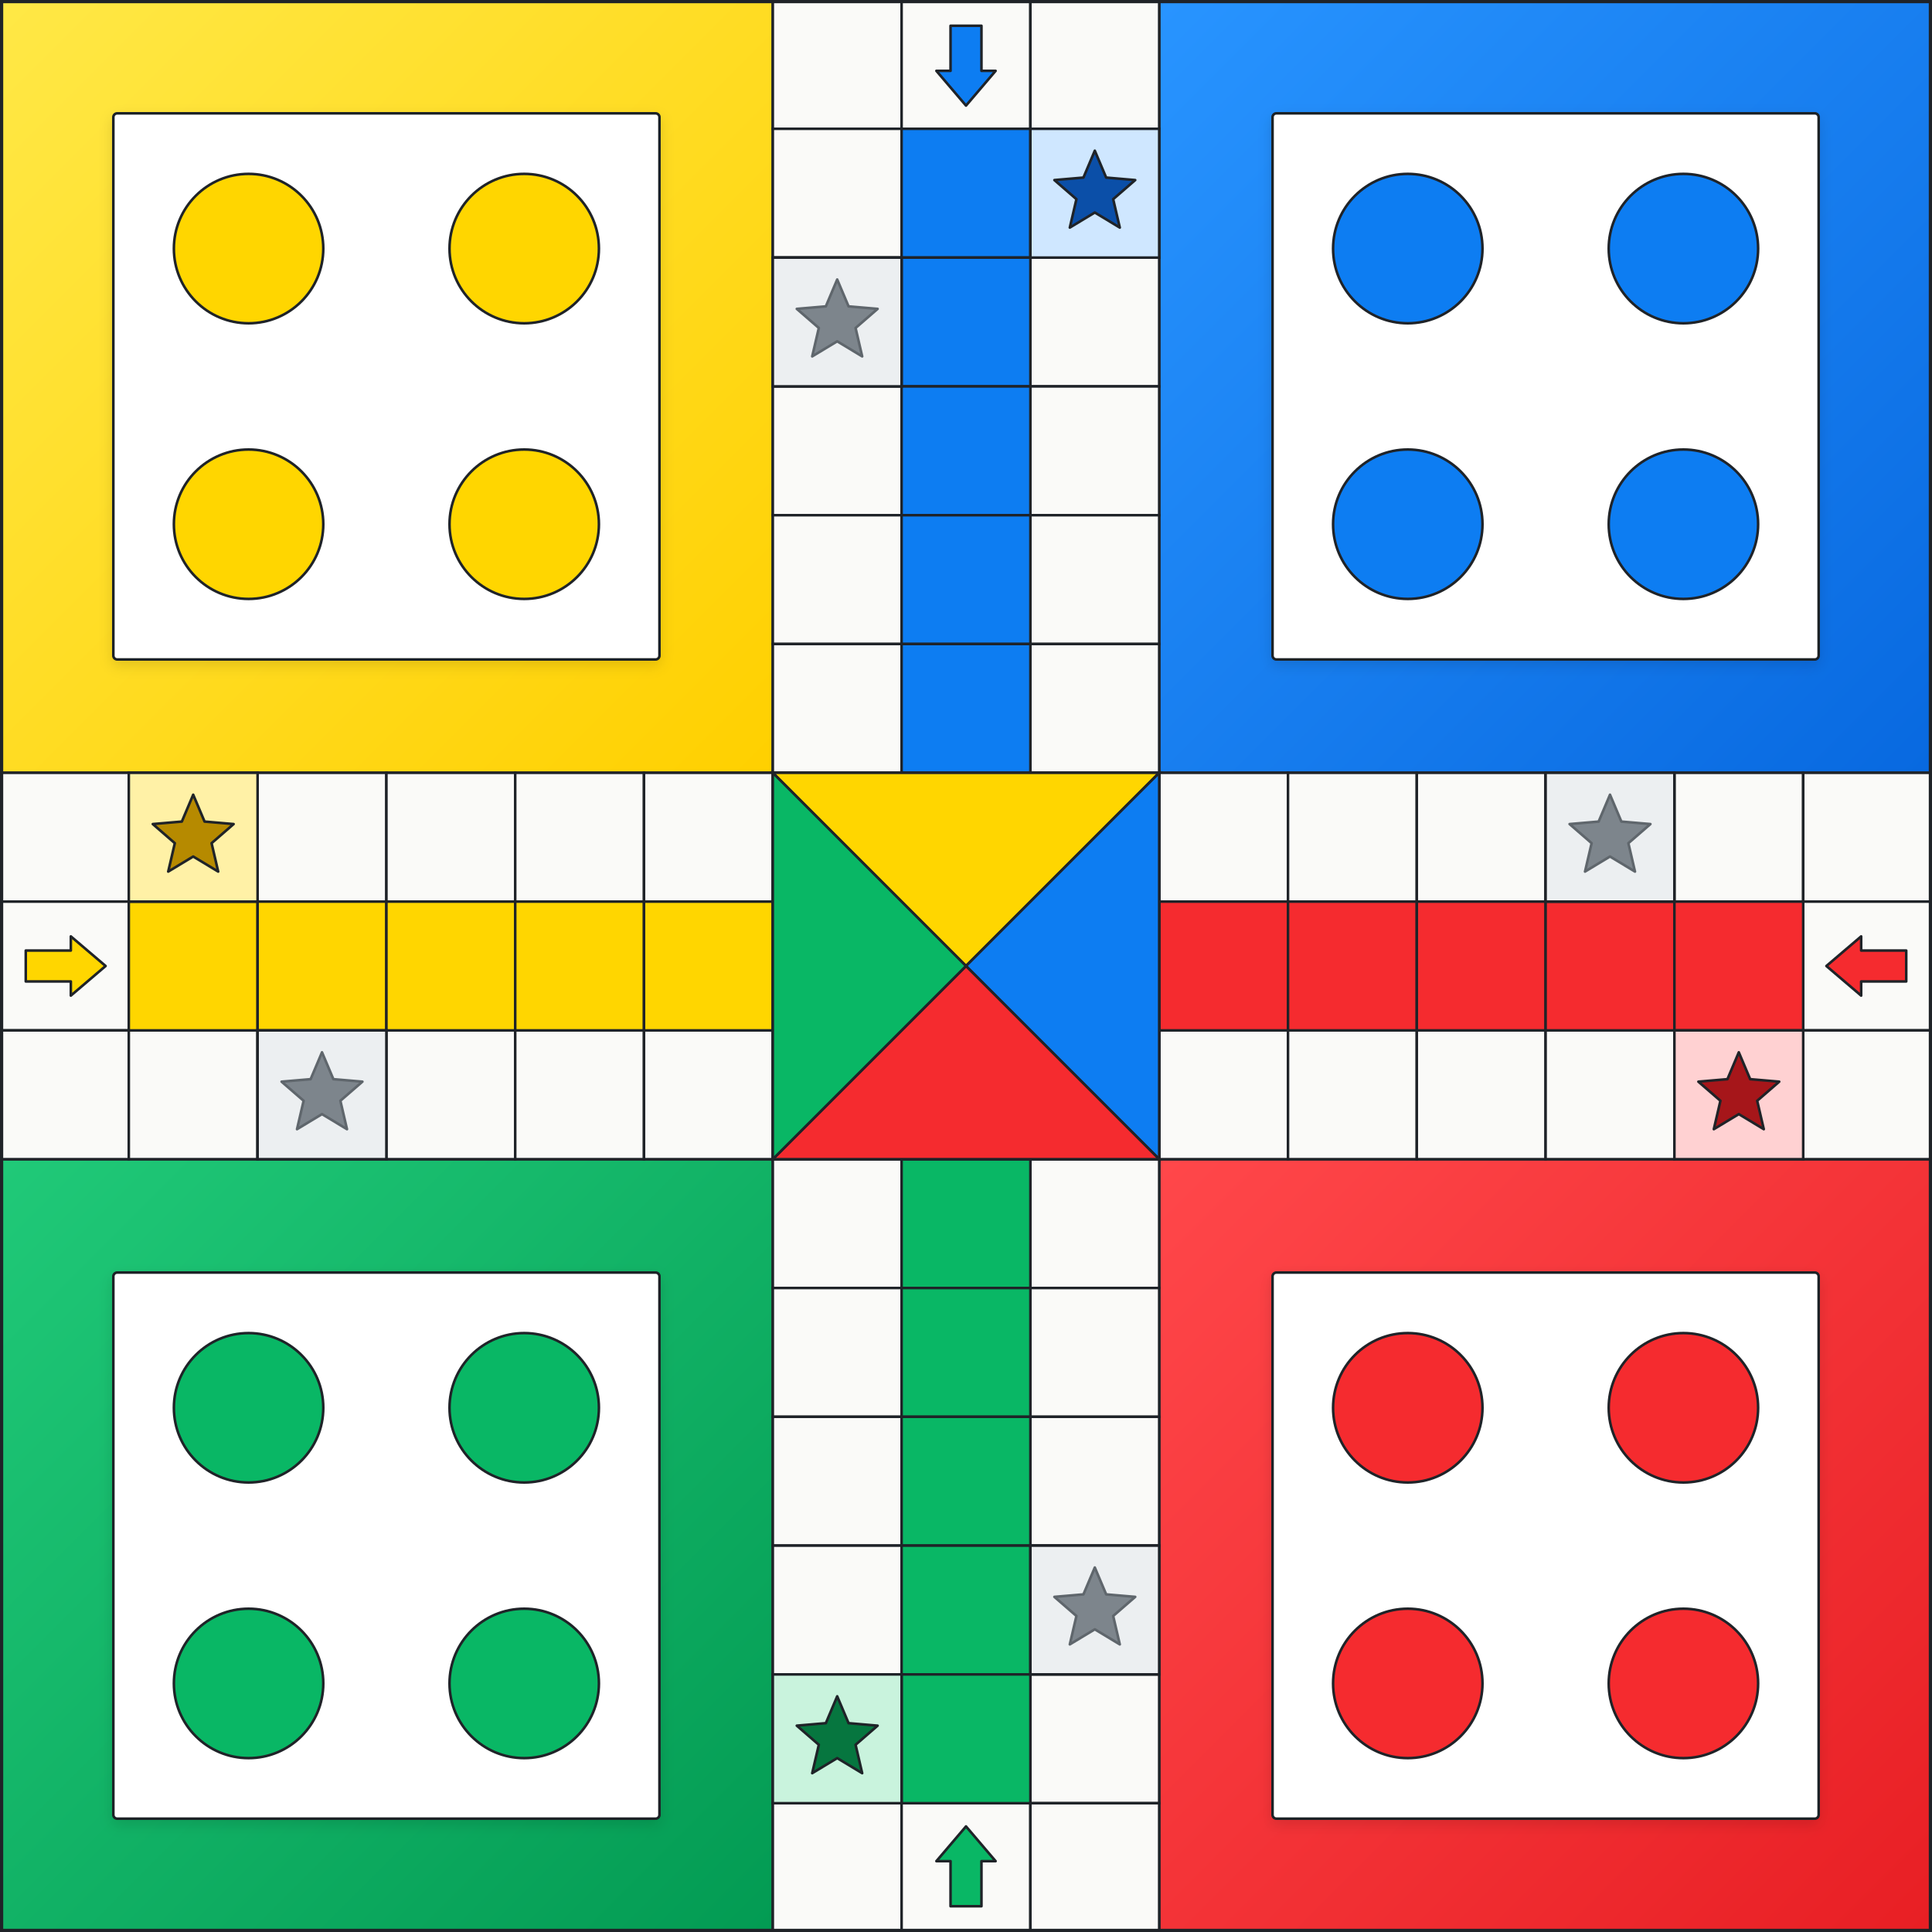
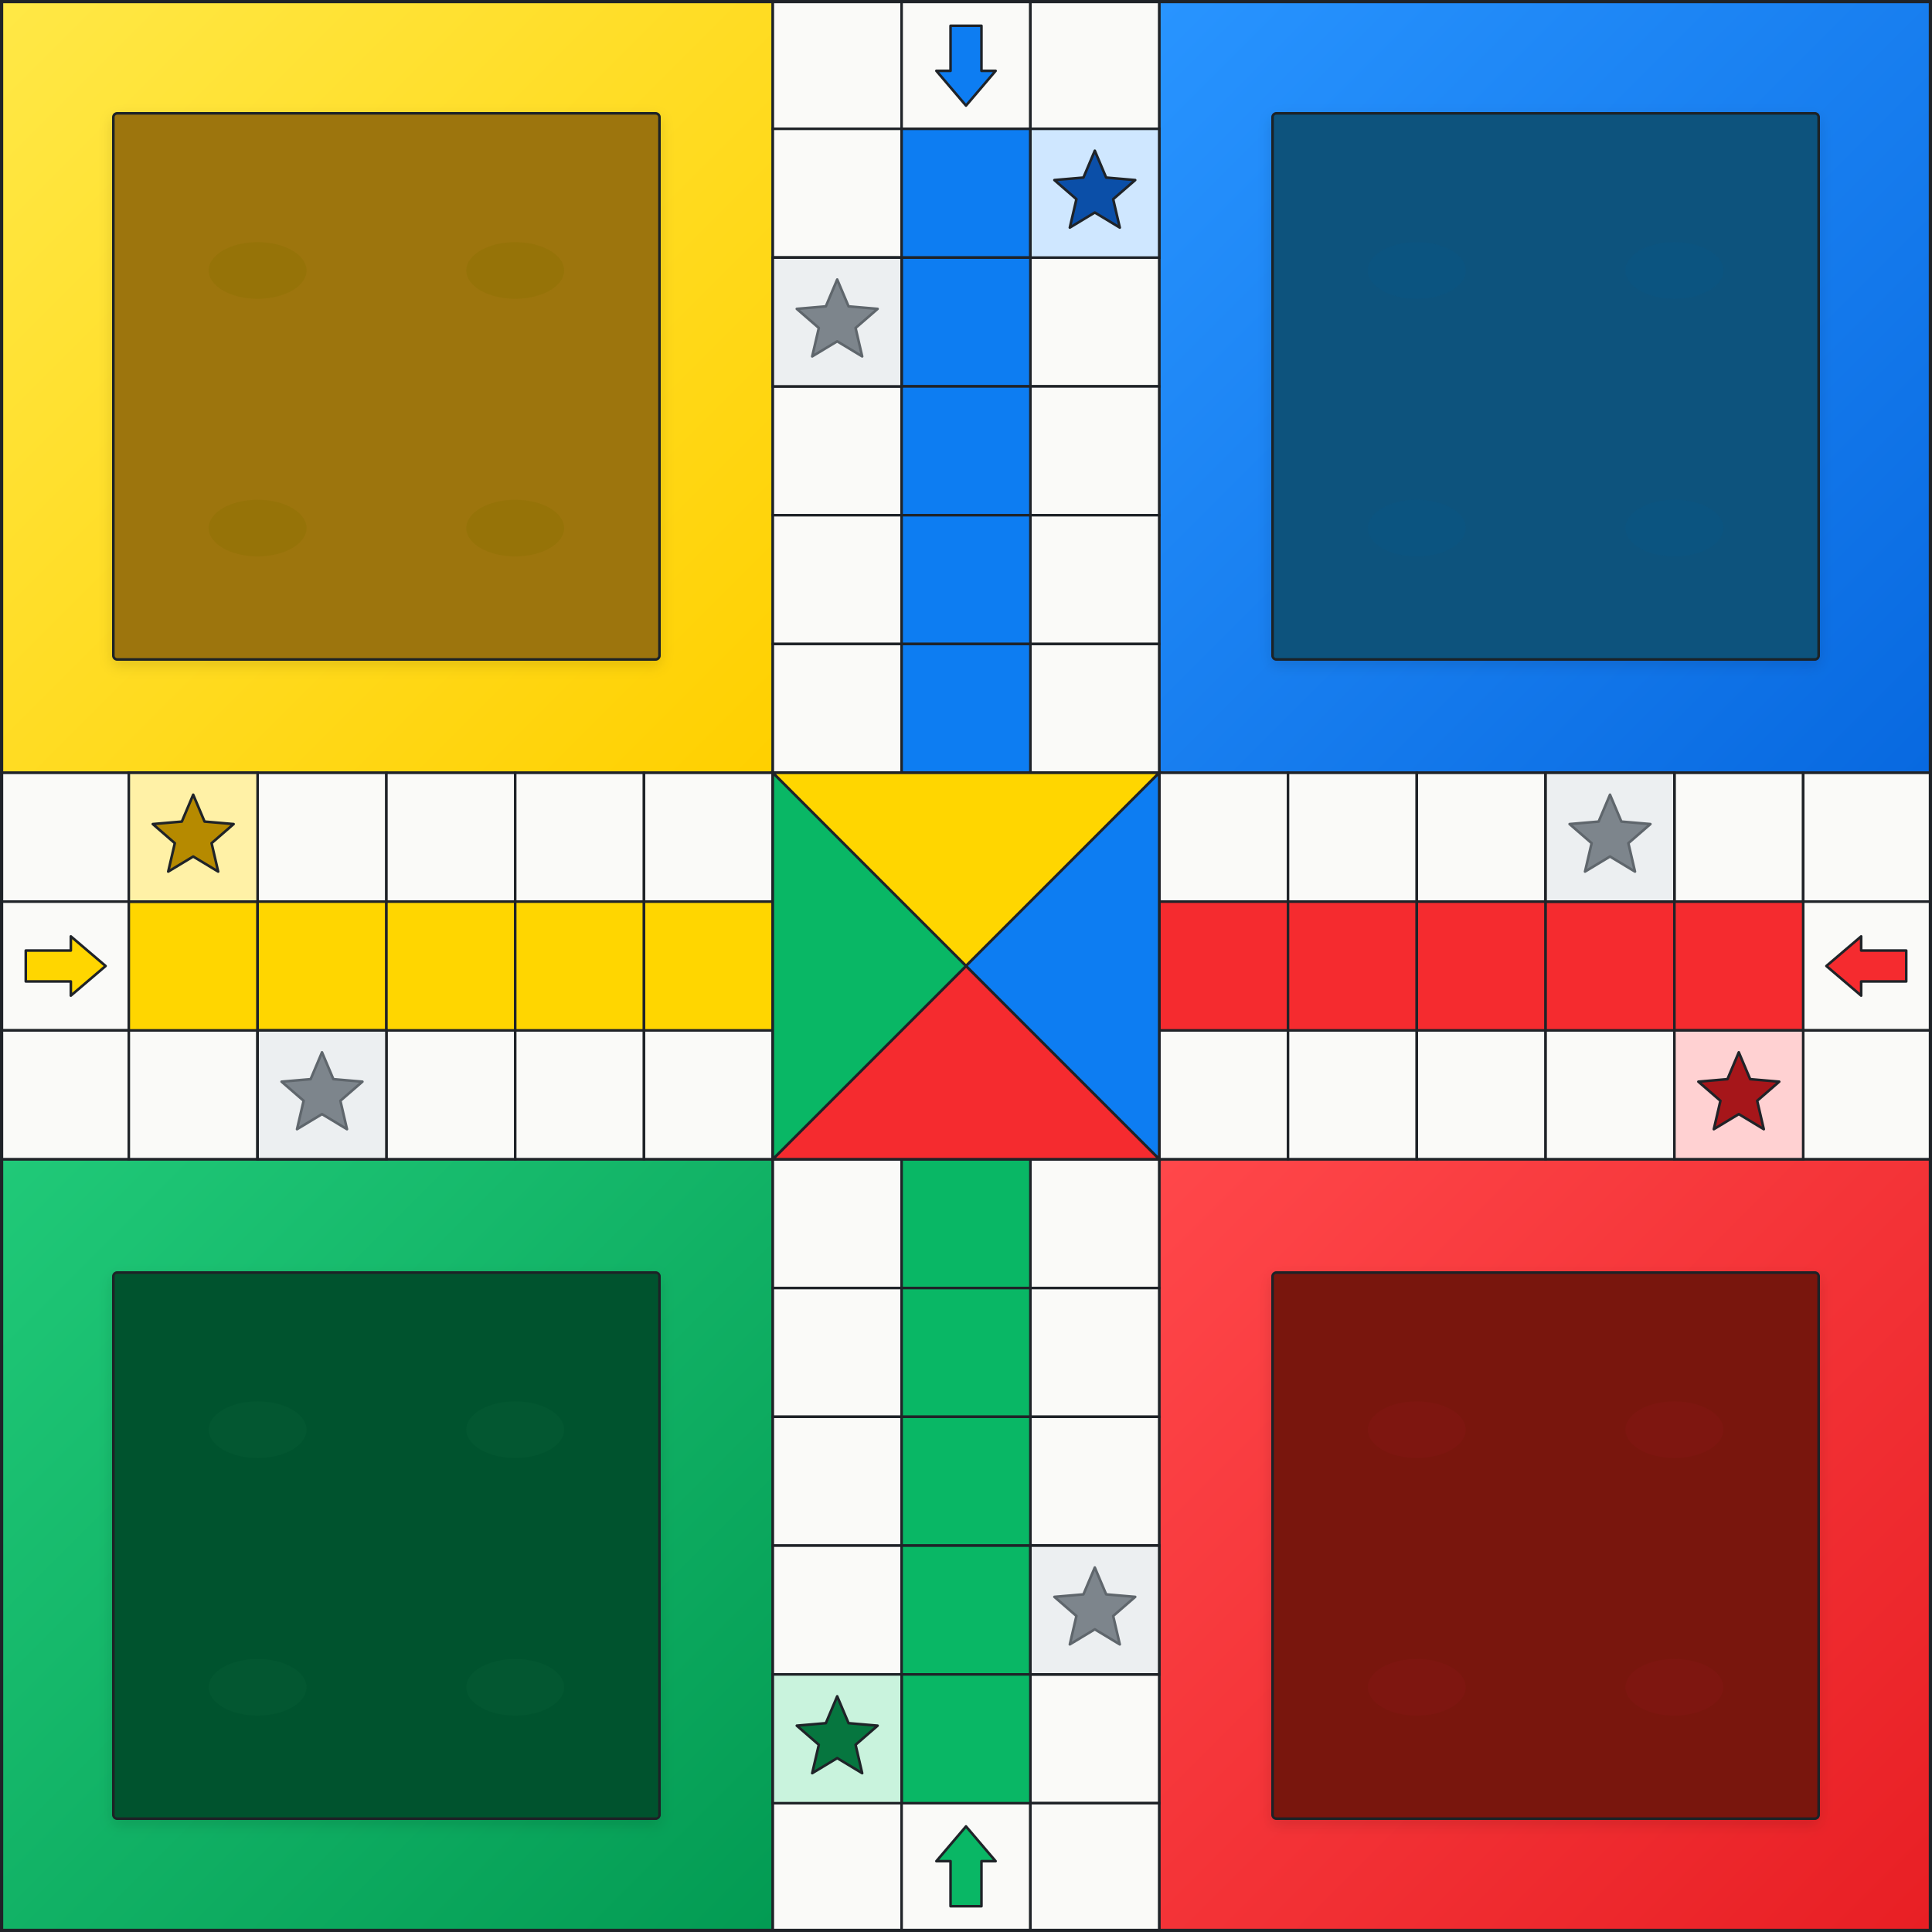
<svg xmlns="http://www.w3.org/2000/svg" width="1500" height="1500" viewBox="0 0 1500 1500" role="img" aria-label="Classic Ludo board">
  <defs>
    <linearGradient id="yellowGrad" x1="0" y1="0" x2="1" y2="1">
      <stop offset="0" stop-color="#FFE846" />
      <stop offset="1" stop-color="#FFD000" />
    </linearGradient>
    <linearGradient id="blueGrad" x1="0" y1="0" x2="1" y2="1">
      <stop offset="0" stop-color="#2894FF" />
      <stop offset="1" stop-color="#0869E0" />
    </linearGradient>
    <linearGradient id="greenGrad" x1="0" y1="0" x2="1" y2="1">
      <stop offset="0" stop-color="#20C978" />
      <stop offset="1" stop-color="#039B53" />
    </linearGradient>
    <linearGradient id="redGrad" x1="0" y1="0" x2="1" y2="1">
      <stop offset="0" stop-color="#FF474A" />
      <stop offset="1" stop-color="#E81F24" />
    </linearGradient>
    <filter id="softShadow" x="-20%" y="-20%" width="140%" height="140%">
      <feDropShadow dx="0" dy="4" stdDeviation="5" flood-color="#000000" flood-opacity="0.12" />
    </filter>
  </defs>
  <rect width="1500" height="1500" fill="#FFFFFF" />
  <rect x="0" y="0" width="600" height="600" fill="url(#yellowGrad)" stroke="#1F2328" stroke-width="2" rx="0" />
  <rect x="900" y="0" width="600" height="600" fill="url(#blueGrad)" stroke="#1F2328" stroke-width="2" rx="0" />
  <rect x="0" y="900" width="600" height="600" fill="url(#greenGrad)" stroke="#1F2328" stroke-width="2" rx="0" />
  <rect x="900" y="900" width="600" height="600" fill="url(#redGrad)" stroke="#1F2328" stroke-width="2" rx="0" />
-   <rect x="88" y="88" width="424" height="424" rx="3" fill="#FFFFFF" stroke="#1F2328" stroke-width="2" filter="url(#softShadow)" />
-   <circle cx="193" cy="193" r="58" fill="#FFD600" stroke="#1F2328" stroke-width="2" />
-   <circle cx="407" cy="193" r="58" fill="#FFD600" stroke="#1F2328" stroke-width="2" />
-   <circle cx="193" cy="407" r="58" fill="#FFD600" stroke="#1F2328" stroke-width="2" />
-   <circle cx="407" cy="407" r="58" fill="#FFD600" stroke="#1F2328" stroke-width="2" />
-   <rect x="988" y="88" width="424" height="424" rx="3" fill="#FFFFFF" stroke="#1F2328" stroke-width="2" filter="url(#softShadow)" />
-   <circle cx="1093" cy="193" r="58" fill="#0D7DF2" stroke="#1F2328" stroke-width="2" />
-   <circle cx="1307" cy="193" r="58" fill="#0D7DF2" stroke="#1F2328" stroke-width="2" />
-   <circle cx="1093" cy="407" r="58" fill="#0D7DF2" stroke="#1F2328" stroke-width="2" />
-   <circle cx="1307" cy="407" r="58" fill="#0D7DF2" stroke="#1F2328" stroke-width="2" />
-   <rect x="88" y="988" width="424" height="424" rx="3" fill="#FFFFFF" stroke="#1F2328" stroke-width="2" filter="url(#softShadow)" />
-   <circle cx="193" cy="1093" r="58" fill="#09B765" stroke="#1F2328" stroke-width="2" />
-   <circle cx="407" cy="1093" r="58" fill="#09B765" stroke="#1F2328" stroke-width="2" />
-   <circle cx="193" cy="1307" r="58" fill="#09B765" stroke="#1F2328" stroke-width="2" />
-   <circle cx="407" cy="1307" r="58" fill="#09B765" stroke="#1F2328" stroke-width="2" />
-   <rect x="988" y="988" width="424" height="424" rx="3" fill="#FFFFFF" stroke="#1F2328" stroke-width="2" filter="url(#softShadow)" />
-   <circle cx="1093" cy="1093" r="58" fill="#F52B2F" stroke="#1F2328" stroke-width="2" />
-   <circle cx="1307" cy="1093" r="58" fill="#F52B2F" stroke="#1F2328" stroke-width="2" />
-   <circle cx="1093" cy="1307" r="58" fill="#F52B2F" stroke="#1F2328" stroke-width="2" />
-   <circle cx="1307" cy="1307" r="58" fill="#F52B2F" stroke="#1F2328" stroke-width="2" />
+   <rect x="88" y="88" width="424" height="424" rx="3" fill="#9d7508" stroke="#1F2328" stroke-width="2" filter="url(#softShadow)" />
+   <ellipse cx="200" cy="210" rx="38" ry="22" fill="#8B7000" opacity="0.38" />
+   <ellipse cx="400" cy="210" rx="38" ry="22" fill="#8B7000" opacity="0.38" />
+   <ellipse cx="200" cy="410" rx="38" ry="22" fill="#8B7000" opacity="0.38" />
+   <ellipse cx="400" cy="410" rx="38" ry="22" fill="#8B7000" opacity="0.38" />
+   <rect x="988" y="88" width="424" height="424" rx="3" fill="#07527d" stroke="#1F2328" stroke-width="2" filter="url(#softShadow)" />
+   <ellipse cx="1100" cy="210" rx="38" ry="22" fill="#075585" opacity="0.40" />
+   <ellipse cx="1300" cy="210" rx="38" ry="22" fill="#075585" opacity="0.40" />
+   <ellipse cx="1100" cy="410" rx="38" ry="22" fill="#075585" opacity="0.40" />
+   <ellipse cx="1300" cy="410" rx="38" ry="22" fill="#075585" opacity="0.40" />
+   <rect x="88" y="988" width="424" height="424" rx="3" fill="#06532e" stroke="#1F2328" stroke-width="2" filter="url(#softShadow)" />
+   <ellipse cx="200" cy="1110" rx="38" ry="22" fill="#075D34" opacity="0.40" />
+   <ellipse cx="400" cy="1110" rx="38" ry="22" fill="#075D34" opacity="0.40" />
+   <ellipse cx="200" cy="1310" rx="38" ry="22" fill="#075D34" opacity="0.40" />
+   <ellipse cx="400" cy="1310" rx="38" ry="22" fill="#075D34" opacity="0.40" />
+   <rect x="988" y="988" width="424" height="424" rx="3" fill="#79140c" stroke="#1F2328" stroke-width="2" filter="url(#softShadow)" />
+   <ellipse cx="1100" cy="1110" rx="38" ry="22" fill="#851614" opacity="0.40" />
+   <ellipse cx="1300" cy="1110" rx="38" ry="22" fill="#851614" opacity="0.40" />
+   <ellipse cx="1100" cy="1310" rx="38" ry="22" fill="#851614" opacity="0.40" />
+   <ellipse cx="1300" cy="1310" rx="38" ry="22" fill="#851614" opacity="0.40" />
  <rect x="600" y="0" width="100" height="100" fill="#FAFAF8" stroke="#1F2328" stroke-width="2" rx="0" />
  <rect x="700" y="0" width="100" height="100" fill="#FAFAF8" stroke="#1F2328" stroke-width="2" rx="0" />
  <rect x="800" y="0" width="100" height="100" fill="#FAFAF8" stroke="#1F2328" stroke-width="2" rx="0" />
  <rect x="600" y="100" width="100" height="100" fill="#FAFAF8" stroke="#1F2328" stroke-width="2" rx="0" />
  <rect x="700" y="100" width="100" height="100" fill="#FAFAF8" stroke="#1F2328" stroke-width="2" rx="0" />
  <rect x="800" y="100" width="100" height="100" fill="#FAFAF8" stroke="#1F2328" stroke-width="2" rx="0" />
  <rect x="600" y="200" width="100" height="100" fill="#FAFAF8" stroke="#1F2328" stroke-width="2" rx="0" />
  <rect x="700" y="200" width="100" height="100" fill="#FAFAF8" stroke="#1F2328" stroke-width="2" rx="0" />
  <rect x="800" y="200" width="100" height="100" fill="#FAFAF8" stroke="#1F2328" stroke-width="2" rx="0" />
  <rect x="600" y="300" width="100" height="100" fill="#FAFAF8" stroke="#1F2328" stroke-width="2" rx="0" />
  <rect x="700" y="300" width="100" height="100" fill="#FAFAF8" stroke="#1F2328" stroke-width="2" rx="0" />
  <rect x="800" y="300" width="100" height="100" fill="#FAFAF8" stroke="#1F2328" stroke-width="2" rx="0" />
  <rect x="600" y="400" width="100" height="100" fill="#FAFAF8" stroke="#1F2328" stroke-width="2" rx="0" />
  <rect x="700" y="400" width="100" height="100" fill="#FAFAF8" stroke="#1F2328" stroke-width="2" rx="0" />
  <rect x="800" y="400" width="100" height="100" fill="#FAFAF8" stroke="#1F2328" stroke-width="2" rx="0" />
  <rect x="600" y="500" width="100" height="100" fill="#FAFAF8" stroke="#1F2328" stroke-width="2" rx="0" />
  <rect x="700" y="500" width="100" height="100" fill="#FAFAF8" stroke="#1F2328" stroke-width="2" rx="0" />
  <rect x="800" y="500" width="100" height="100" fill="#FAFAF8" stroke="#1F2328" stroke-width="2" rx="0" />
  <rect x="0" y="600" width="100" height="100" fill="#FAFAF8" stroke="#1F2328" stroke-width="2" rx="0" />
  <rect x="100" y="600" width="100" height="100" fill="#FAFAF8" stroke="#1F2328" stroke-width="2" rx="0" />
  <rect x="200" y="600" width="100" height="100" fill="#FAFAF8" stroke="#1F2328" stroke-width="2" rx="0" />
  <rect x="300" y="600" width="100" height="100" fill="#FAFAF8" stroke="#1F2328" stroke-width="2" rx="0" />
  <rect x="400" y="600" width="100" height="100" fill="#FAFAF8" stroke="#1F2328" stroke-width="2" rx="0" />
  <rect x="500" y="600" width="100" height="100" fill="#FAFAF8" stroke="#1F2328" stroke-width="2" rx="0" />
  <rect x="900" y="600" width="100" height="100" fill="#FAFAF8" stroke="#1F2328" stroke-width="2" rx="0" />
  <rect x="1000" y="600" width="100" height="100" fill="#FAFAF8" stroke="#1F2328" stroke-width="2" rx="0" />
  <rect x="1100" y="600" width="100" height="100" fill="#FAFAF8" stroke="#1F2328" stroke-width="2" rx="0" />
  <rect x="1200" y="600" width="100" height="100" fill="#FAFAF8" stroke="#1F2328" stroke-width="2" rx="0" />
  <rect x="1300" y="600" width="100" height="100" fill="#FAFAF8" stroke="#1F2328" stroke-width="2" rx="0" />
  <rect x="1400" y="600" width="100" height="100" fill="#FAFAF8" stroke="#1F2328" stroke-width="2" rx="0" />
  <rect x="0" y="700" width="100" height="100" fill="#FAFAF8" stroke="#1F2328" stroke-width="2" rx="0" />
  <rect x="100" y="700" width="100" height="100" fill="#FAFAF8" stroke="#1F2328" stroke-width="2" rx="0" />
  <rect x="200" y="700" width="100" height="100" fill="#FAFAF8" stroke="#1F2328" stroke-width="2" rx="0" />
  <rect x="300" y="700" width="100" height="100" fill="#FAFAF8" stroke="#1F2328" stroke-width="2" rx="0" />
  <rect x="400" y="700" width="100" height="100" fill="#FAFAF8" stroke="#1F2328" stroke-width="2" rx="0" />
  <rect x="500" y="700" width="100" height="100" fill="#FAFAF8" stroke="#1F2328" stroke-width="2" rx="0" />
  <rect x="900" y="700" width="100" height="100" fill="#FAFAF8" stroke="#1F2328" stroke-width="2" rx="0" />
  <rect x="1000" y="700" width="100" height="100" fill="#FAFAF8" stroke="#1F2328" stroke-width="2" rx="0" />
  <rect x="1100" y="700" width="100" height="100" fill="#FAFAF8" stroke="#1F2328" stroke-width="2" rx="0" />
  <rect x="1200" y="700" width="100" height="100" fill="#FAFAF8" stroke="#1F2328" stroke-width="2" rx="0" />
  <rect x="1300" y="700" width="100" height="100" fill="#FAFAF8" stroke="#1F2328" stroke-width="2" rx="0" />
  <rect x="1400" y="700" width="100" height="100" fill="#FAFAF8" stroke="#1F2328" stroke-width="2" rx="0" />
  <rect x="0" y="800" width="100" height="100" fill="#FAFAF8" stroke="#1F2328" stroke-width="2" rx="0" />
  <rect x="100" y="800" width="100" height="100" fill="#FAFAF8" stroke="#1F2328" stroke-width="2" rx="0" />
  <rect x="200" y="800" width="100" height="100" fill="#FAFAF8" stroke="#1F2328" stroke-width="2" rx="0" />
  <rect x="300" y="800" width="100" height="100" fill="#FAFAF8" stroke="#1F2328" stroke-width="2" rx="0" />
  <rect x="400" y="800" width="100" height="100" fill="#FAFAF8" stroke="#1F2328" stroke-width="2" rx="0" />
  <rect x="500" y="800" width="100" height="100" fill="#FAFAF8" stroke="#1F2328" stroke-width="2" rx="0" />
  <rect x="900" y="800" width="100" height="100" fill="#FAFAF8" stroke="#1F2328" stroke-width="2" rx="0" />
  <rect x="1000" y="800" width="100" height="100" fill="#FAFAF8" stroke="#1F2328" stroke-width="2" rx="0" />
  <rect x="1100" y="800" width="100" height="100" fill="#FAFAF8" stroke="#1F2328" stroke-width="2" rx="0" />
  <rect x="1200" y="800" width="100" height="100" fill="#FAFAF8" stroke="#1F2328" stroke-width="2" rx="0" />
  <rect x="1300" y="800" width="100" height="100" fill="#FAFAF8" stroke="#1F2328" stroke-width="2" rx="0" />
  <rect x="1400" y="800" width="100" height="100" fill="#FAFAF8" stroke="#1F2328" stroke-width="2" rx="0" />
  <rect x="600" y="900" width="100" height="100" fill="#FAFAF8" stroke="#1F2328" stroke-width="2" rx="0" />
  <rect x="700" y="900" width="100" height="100" fill="#FAFAF8" stroke="#1F2328" stroke-width="2" rx="0" />
  <rect x="800" y="900" width="100" height="100" fill="#FAFAF8" stroke="#1F2328" stroke-width="2" rx="0" />
  <rect x="600" y="1000" width="100" height="100" fill="#FAFAF8" stroke="#1F2328" stroke-width="2" rx="0" />
  <rect x="700" y="1000" width="100" height="100" fill="#FAFAF8" stroke="#1F2328" stroke-width="2" rx="0" />
  <rect x="800" y="1000" width="100" height="100" fill="#FAFAF8" stroke="#1F2328" stroke-width="2" rx="0" />
  <rect x="600" y="1100" width="100" height="100" fill="#FAFAF8" stroke="#1F2328" stroke-width="2" rx="0" />
  <rect x="700" y="1100" width="100" height="100" fill="#FAFAF8" stroke="#1F2328" stroke-width="2" rx="0" />
  <rect x="800" y="1100" width="100" height="100" fill="#FAFAF8" stroke="#1F2328" stroke-width="2" rx="0" />
  <rect x="600" y="1200" width="100" height="100" fill="#FAFAF8" stroke="#1F2328" stroke-width="2" rx="0" />
  <rect x="700" y="1200" width="100" height="100" fill="#FAFAF8" stroke="#1F2328" stroke-width="2" rx="0" />
  <rect x="800" y="1200" width="100" height="100" fill="#FAFAF8" stroke="#1F2328" stroke-width="2" rx="0" />
  <rect x="600" y="1300" width="100" height="100" fill="#FAFAF8" stroke="#1F2328" stroke-width="2" rx="0" />
  <rect x="700" y="1300" width="100" height="100" fill="#FAFAF8" stroke="#1F2328" stroke-width="2" rx="0" />
  <rect x="800" y="1300" width="100" height="100" fill="#FAFAF8" stroke="#1F2328" stroke-width="2" rx="0" />
  <rect x="600" y="1400" width="100" height="100" fill="#FAFAF8" stroke="#1F2328" stroke-width="2" rx="0" />
  <rect x="700" y="1400" width="100" height="100" fill="#FAFAF8" stroke="#1F2328" stroke-width="2" rx="0" />
  <rect x="800" y="1400" width="100" height="100" fill="#FAFAF8" stroke="#1F2328" stroke-width="2" rx="0" />
  <rect x="100" y="700" width="100" height="100" fill="#FFD600" stroke="#1F2328" stroke-width="2" rx="0" />
  <rect x="200" y="700" width="100" height="100" fill="#FFD600" stroke="#1F2328" stroke-width="2" rx="0" />
  <rect x="300" y="700" width="100" height="100" fill="#FFD600" stroke="#1F2328" stroke-width="2" rx="0" />
  <rect x="400" y="700" width="100" height="100" fill="#FFD600" stroke="#1F2328" stroke-width="2" rx="0" />
  <rect x="500" y="700" width="100" height="100" fill="#FFD600" stroke="#1F2328" stroke-width="2" rx="0" />
  <rect x="700" y="100" width="100" height="100" fill="#0D7DF2" stroke="#1F2328" stroke-width="2" rx="0" />
  <rect x="700" y="200" width="100" height="100" fill="#0D7DF2" stroke="#1F2328" stroke-width="2" rx="0" />
  <rect x="700" y="300" width="100" height="100" fill="#0D7DF2" stroke="#1F2328" stroke-width="2" rx="0" />
  <rect x="700" y="400" width="100" height="100" fill="#0D7DF2" stroke="#1F2328" stroke-width="2" rx="0" />
  <rect x="700" y="500" width="100" height="100" fill="#0D7DF2" stroke="#1F2328" stroke-width="2" rx="0" />
  <rect x="900" y="700" width="100" height="100" fill="#F52B2F" stroke="#1F2328" stroke-width="2" rx="0" />
  <rect x="1000" y="700" width="100" height="100" fill="#F52B2F" stroke="#1F2328" stroke-width="2" rx="0" />
  <rect x="1100" y="700" width="100" height="100" fill="#F52B2F" stroke="#1F2328" stroke-width="2" rx="0" />
  <rect x="1200" y="700" width="100" height="100" fill="#F52B2F" stroke="#1F2328" stroke-width="2" rx="0" />
  <rect x="1300" y="700" width="100" height="100" fill="#F52B2F" stroke="#1F2328" stroke-width="2" rx="0" />
  <rect x="700" y="900" width="100" height="100" fill="#09B765" stroke="#1F2328" stroke-width="2" rx="0" />
  <rect x="700" y="1000" width="100" height="100" fill="#09B765" stroke="#1F2328" stroke-width="2" rx="0" />
  <rect x="700" y="1100" width="100" height="100" fill="#09B765" stroke="#1F2328" stroke-width="2" rx="0" />
  <rect x="700" y="1200" width="100" height="100" fill="#09B765" stroke="#1F2328" stroke-width="2" rx="0" />
  <rect x="700" y="1300" width="100" height="100" fill="#09B765" stroke="#1F2328" stroke-width="2" rx="0" />
  <rect x="600" y="600" width="300" height="300" fill="#FFFFFF" stroke="#1F2328" stroke-width="2" />
  <polygon points="600,600 900,600 750,750" fill="#FFD600" stroke="#1F2328" stroke-width="2" />
  <polygon points="900,600 900,900 750,750" fill="#0D7DF2" stroke="#1F2328" stroke-width="2" />
  <polygon points="900,900 600,900 750,750" fill="#F52B2F" stroke="#1F2328" stroke-width="2" />
  <polygon points="600,900 600,600 750,750" fill="#09B765" stroke="#1F2328" stroke-width="2" />
  <rect x="200" y="800" width="100" height="100" fill="#ECEFF1" stroke="#1F2328" stroke-width="2" rx="0" />
  <polygon points="250.00,817.00 258.82,837.86 281.38,839.80 264.27,854.64 269.40,876.70 250.00,865.00 230.60,876.70 235.73,854.64 218.62,839.80 241.18,837.86" fill="#7D858C" stroke="#5F666C" stroke-width="2" stroke-linejoin="round" />
  <rect x="600" y="200" width="100" height="100" fill="#ECEFF1" stroke="#1F2328" stroke-width="2" rx="0" />
  <polygon points="650.00,217.00 658.82,237.86 681.38,239.80 664.27,254.64 669.40,276.70 650.00,265.00 630.60,276.70 635.73,254.64 618.62,239.80 641.18,237.86" fill="#7D858C" stroke="#5F666C" stroke-width="2" stroke-linejoin="round" />
  <rect x="1200" y="600" width="100" height="100" fill="#ECEFF1" stroke="#1F2328" stroke-width="2" rx="0" />
  <polygon points="1250.00,617.00 1258.82,637.86 1281.38,639.80 1264.27,654.64 1269.40,676.70 1250.00,665.00 1230.60,676.70 1235.73,654.64 1218.62,639.80 1241.18,637.86" fill="#7D858C" stroke="#5F666C" stroke-width="2" stroke-linejoin="round" />
  <rect x="800" y="1200" width="100" height="100" fill="#ECEFF1" stroke="#1F2328" stroke-width="2" rx="0" />
  <polygon points="850.00,1217.00 858.82,1237.86 881.38,1239.80 864.27,1254.64 869.40,1276.70 850.00,1265.00 830.60,1276.70 835.73,1254.64 818.62,1239.80 841.18,1237.86" fill="#7D858C" stroke="#5F666C" stroke-width="2" stroke-linejoin="round" />
  <rect x="100" y="600" width="100" height="100" fill="#FFF1A6" stroke="#1F2328" stroke-width="2" rx="0" />
  <polygon points="150.00,617.00 158.82,637.86 181.38,639.80 164.27,654.64 169.40,676.70 150.00,665.00 130.60,676.70 135.73,654.64 118.62,639.80 141.18,637.86" fill="#B68A00" stroke="#1F2328" stroke-width="2" stroke-linejoin="round" />
  <rect x="800" y="100" width="100" height="100" fill="#CFE7FF" stroke="#1F2328" stroke-width="2" rx="0" />
  <polygon points="850.00,117.00 858.82,137.86 881.38,139.80 864.27,154.64 869.40,176.70 850.00,165.00 830.60,176.70 835.73,154.64 818.62,139.80 841.18,137.86" fill="#0B4FA8" stroke="#1F2328" stroke-width="2" stroke-linejoin="round" />
  <rect x="1300" y="800" width="100" height="100" fill="#FFD1D2" stroke="#1F2328" stroke-width="2" rx="0" />
  <polygon points="1350.00,817.00 1358.82,837.86 1381.38,839.80 1364.27,854.64 1369.40,876.70 1350.00,865.00 1330.60,876.70 1335.73,854.64 1318.62,839.80 1341.18,837.86" fill="#A6161A" stroke="#1F2328" stroke-width="2" stroke-linejoin="round" />
  <rect x="600" y="1300" width="100" height="100" fill="#C9F3DD" stroke="#1F2328" stroke-width="2" rx="0" />
  <polygon points="650.00,1317.00 658.82,1337.86 681.38,1339.80 664.27,1354.64 669.40,1376.70 650.00,1365.00 630.60,1376.70 635.73,1354.64 618.62,1339.80 641.18,1337.86" fill="#06763F" stroke="#1F2328" stroke-width="2" stroke-linejoin="round" />
  <polygon points="20,738 55,738 55,727 82,750 55,773 55,762 20,762" fill="#FFD600" stroke="#1F2328" stroke-width="2" stroke-linejoin="round" />
  <polygon points="738,20 738,55 727,55 750,82 773,55 762,55 762,20" fill="#0D7DF2" stroke="#1F2328" stroke-width="2" stroke-linejoin="round" />
  <polygon points="1480,738 1445,738 1445,727 1418,750 1445,773 1445,762 1480,762" fill="#F52B2F" stroke="#1F2328" stroke-width="2" stroke-linejoin="round" />
  <polygon points="738,1480 738,1445 727,1445 750,1418 773,1445 762,1445 762,1480" fill="#09B765" stroke="#1F2328" stroke-width="2" stroke-linejoin="round" />
  <rect x="1" y="1" width="1498" height="1498" fill="none" stroke="#1F2328" stroke-width="3" />
</svg>
